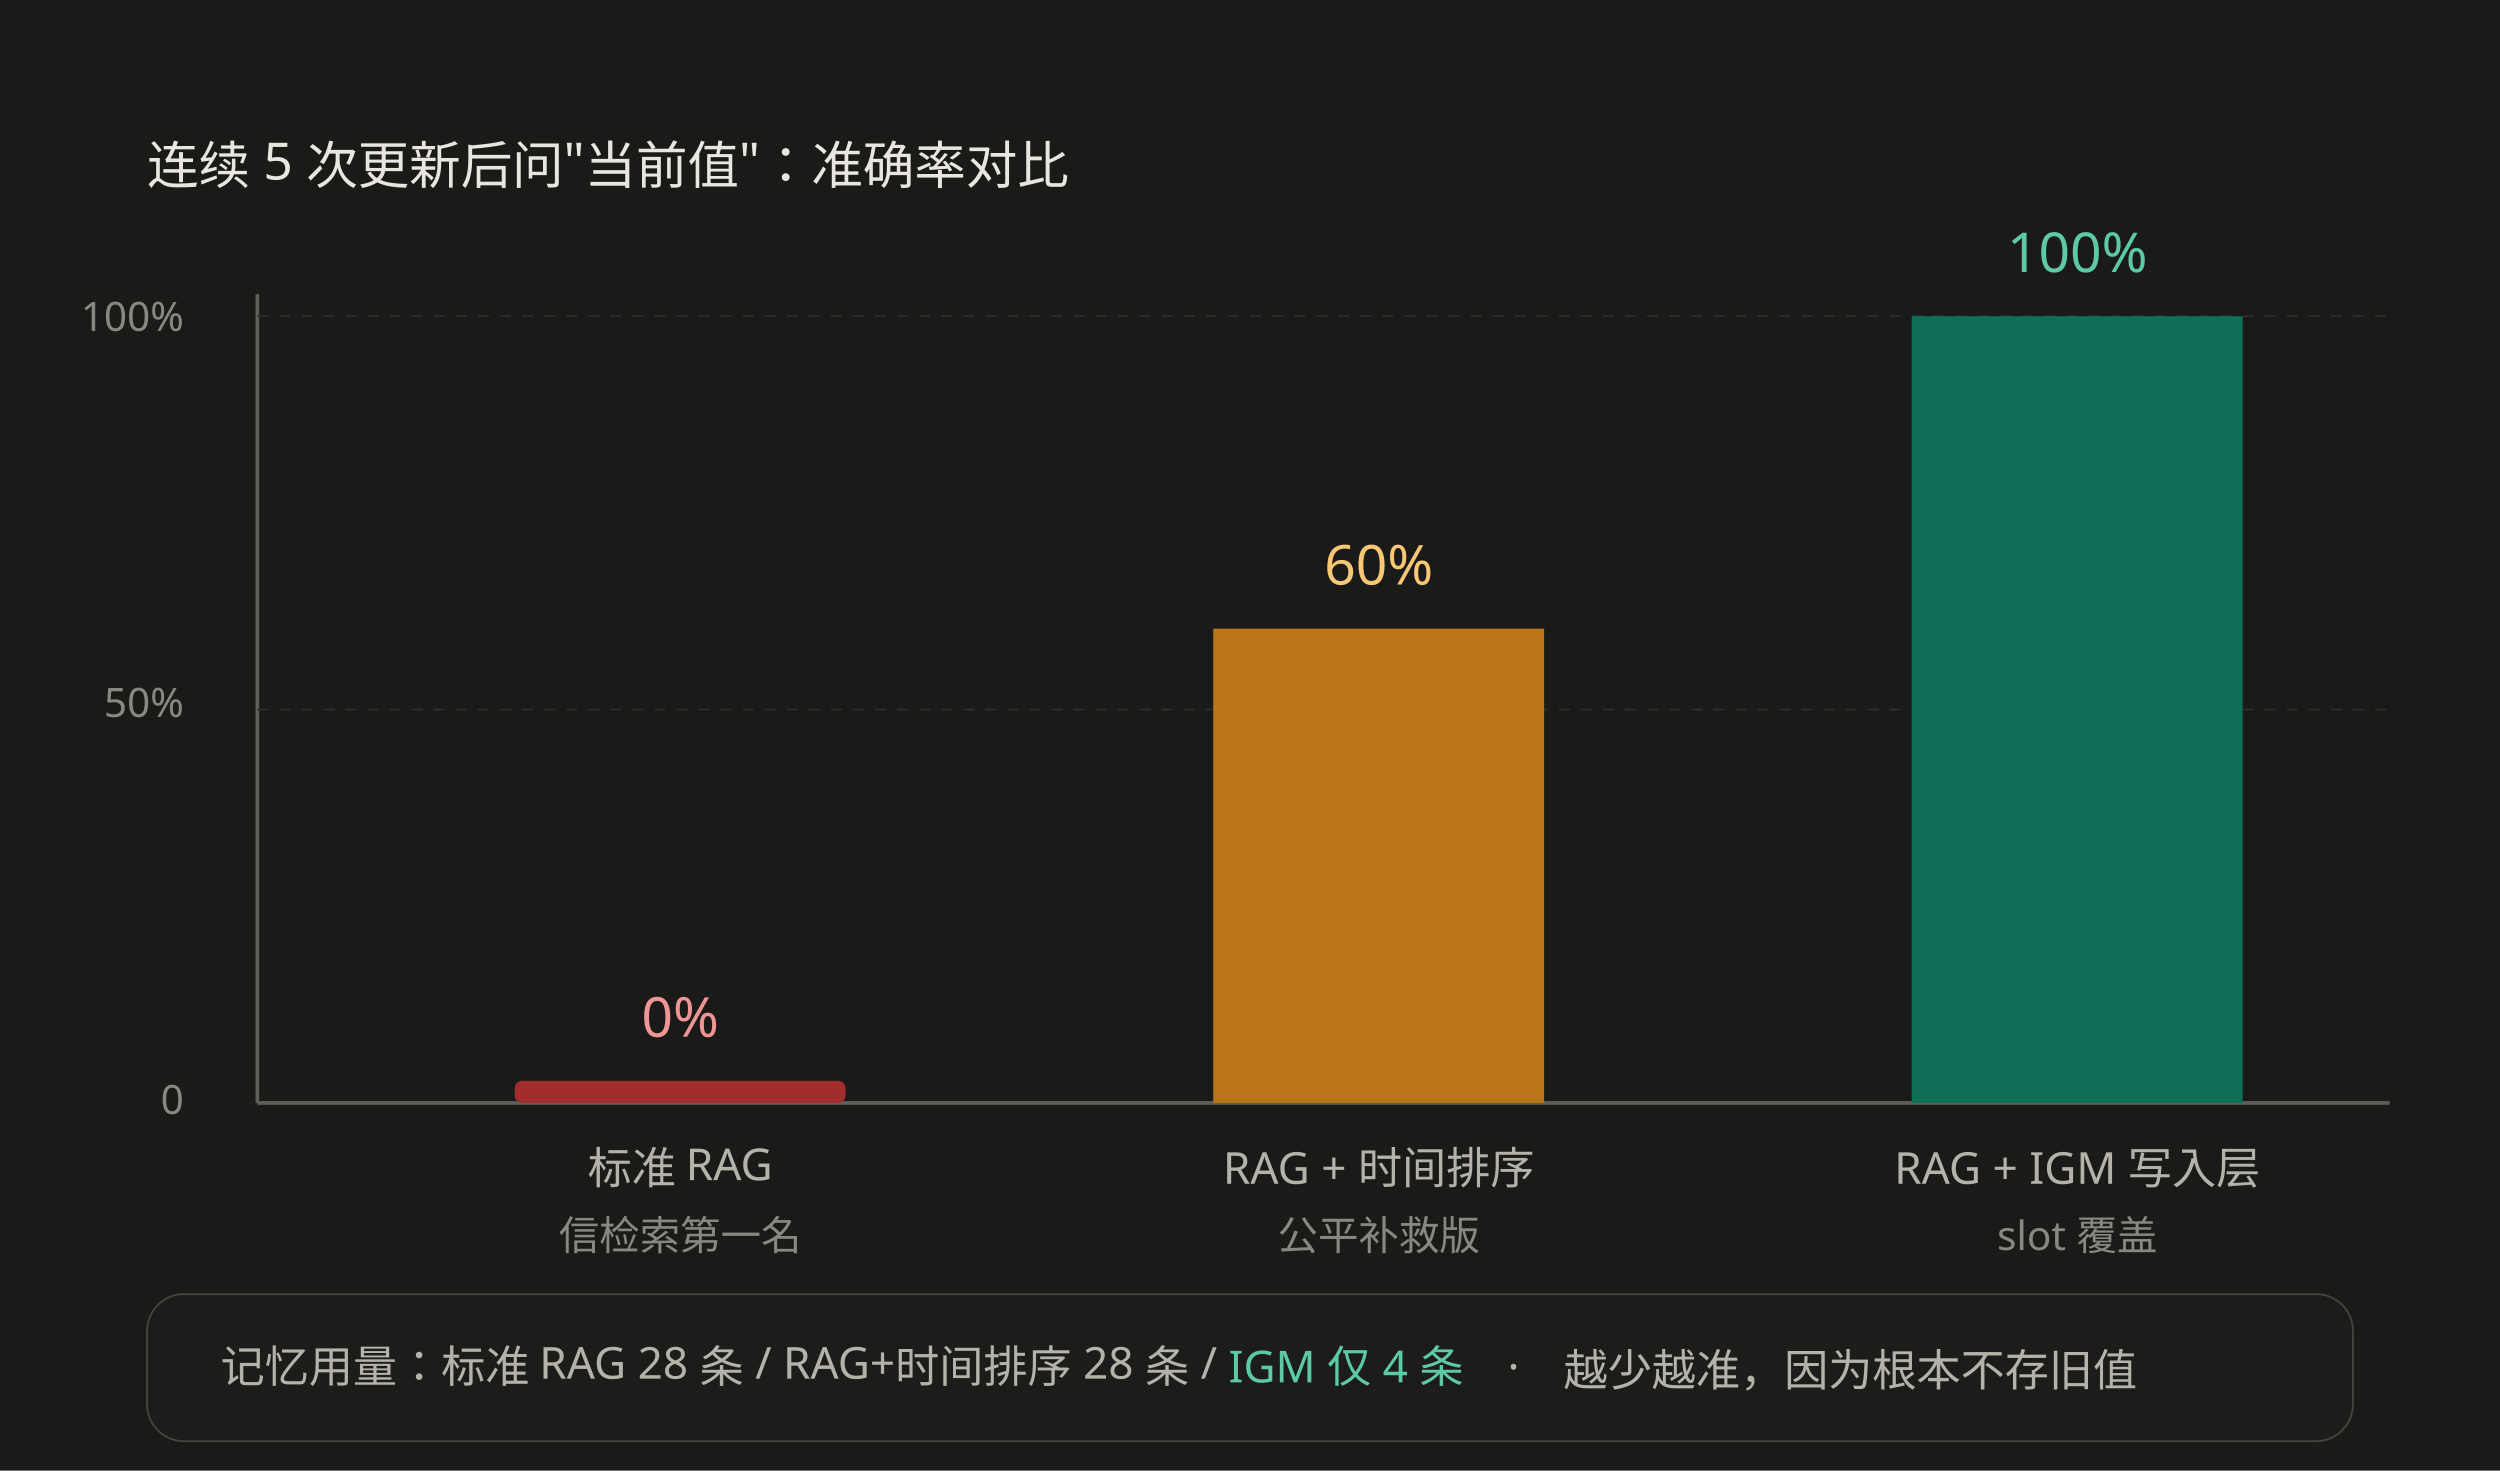
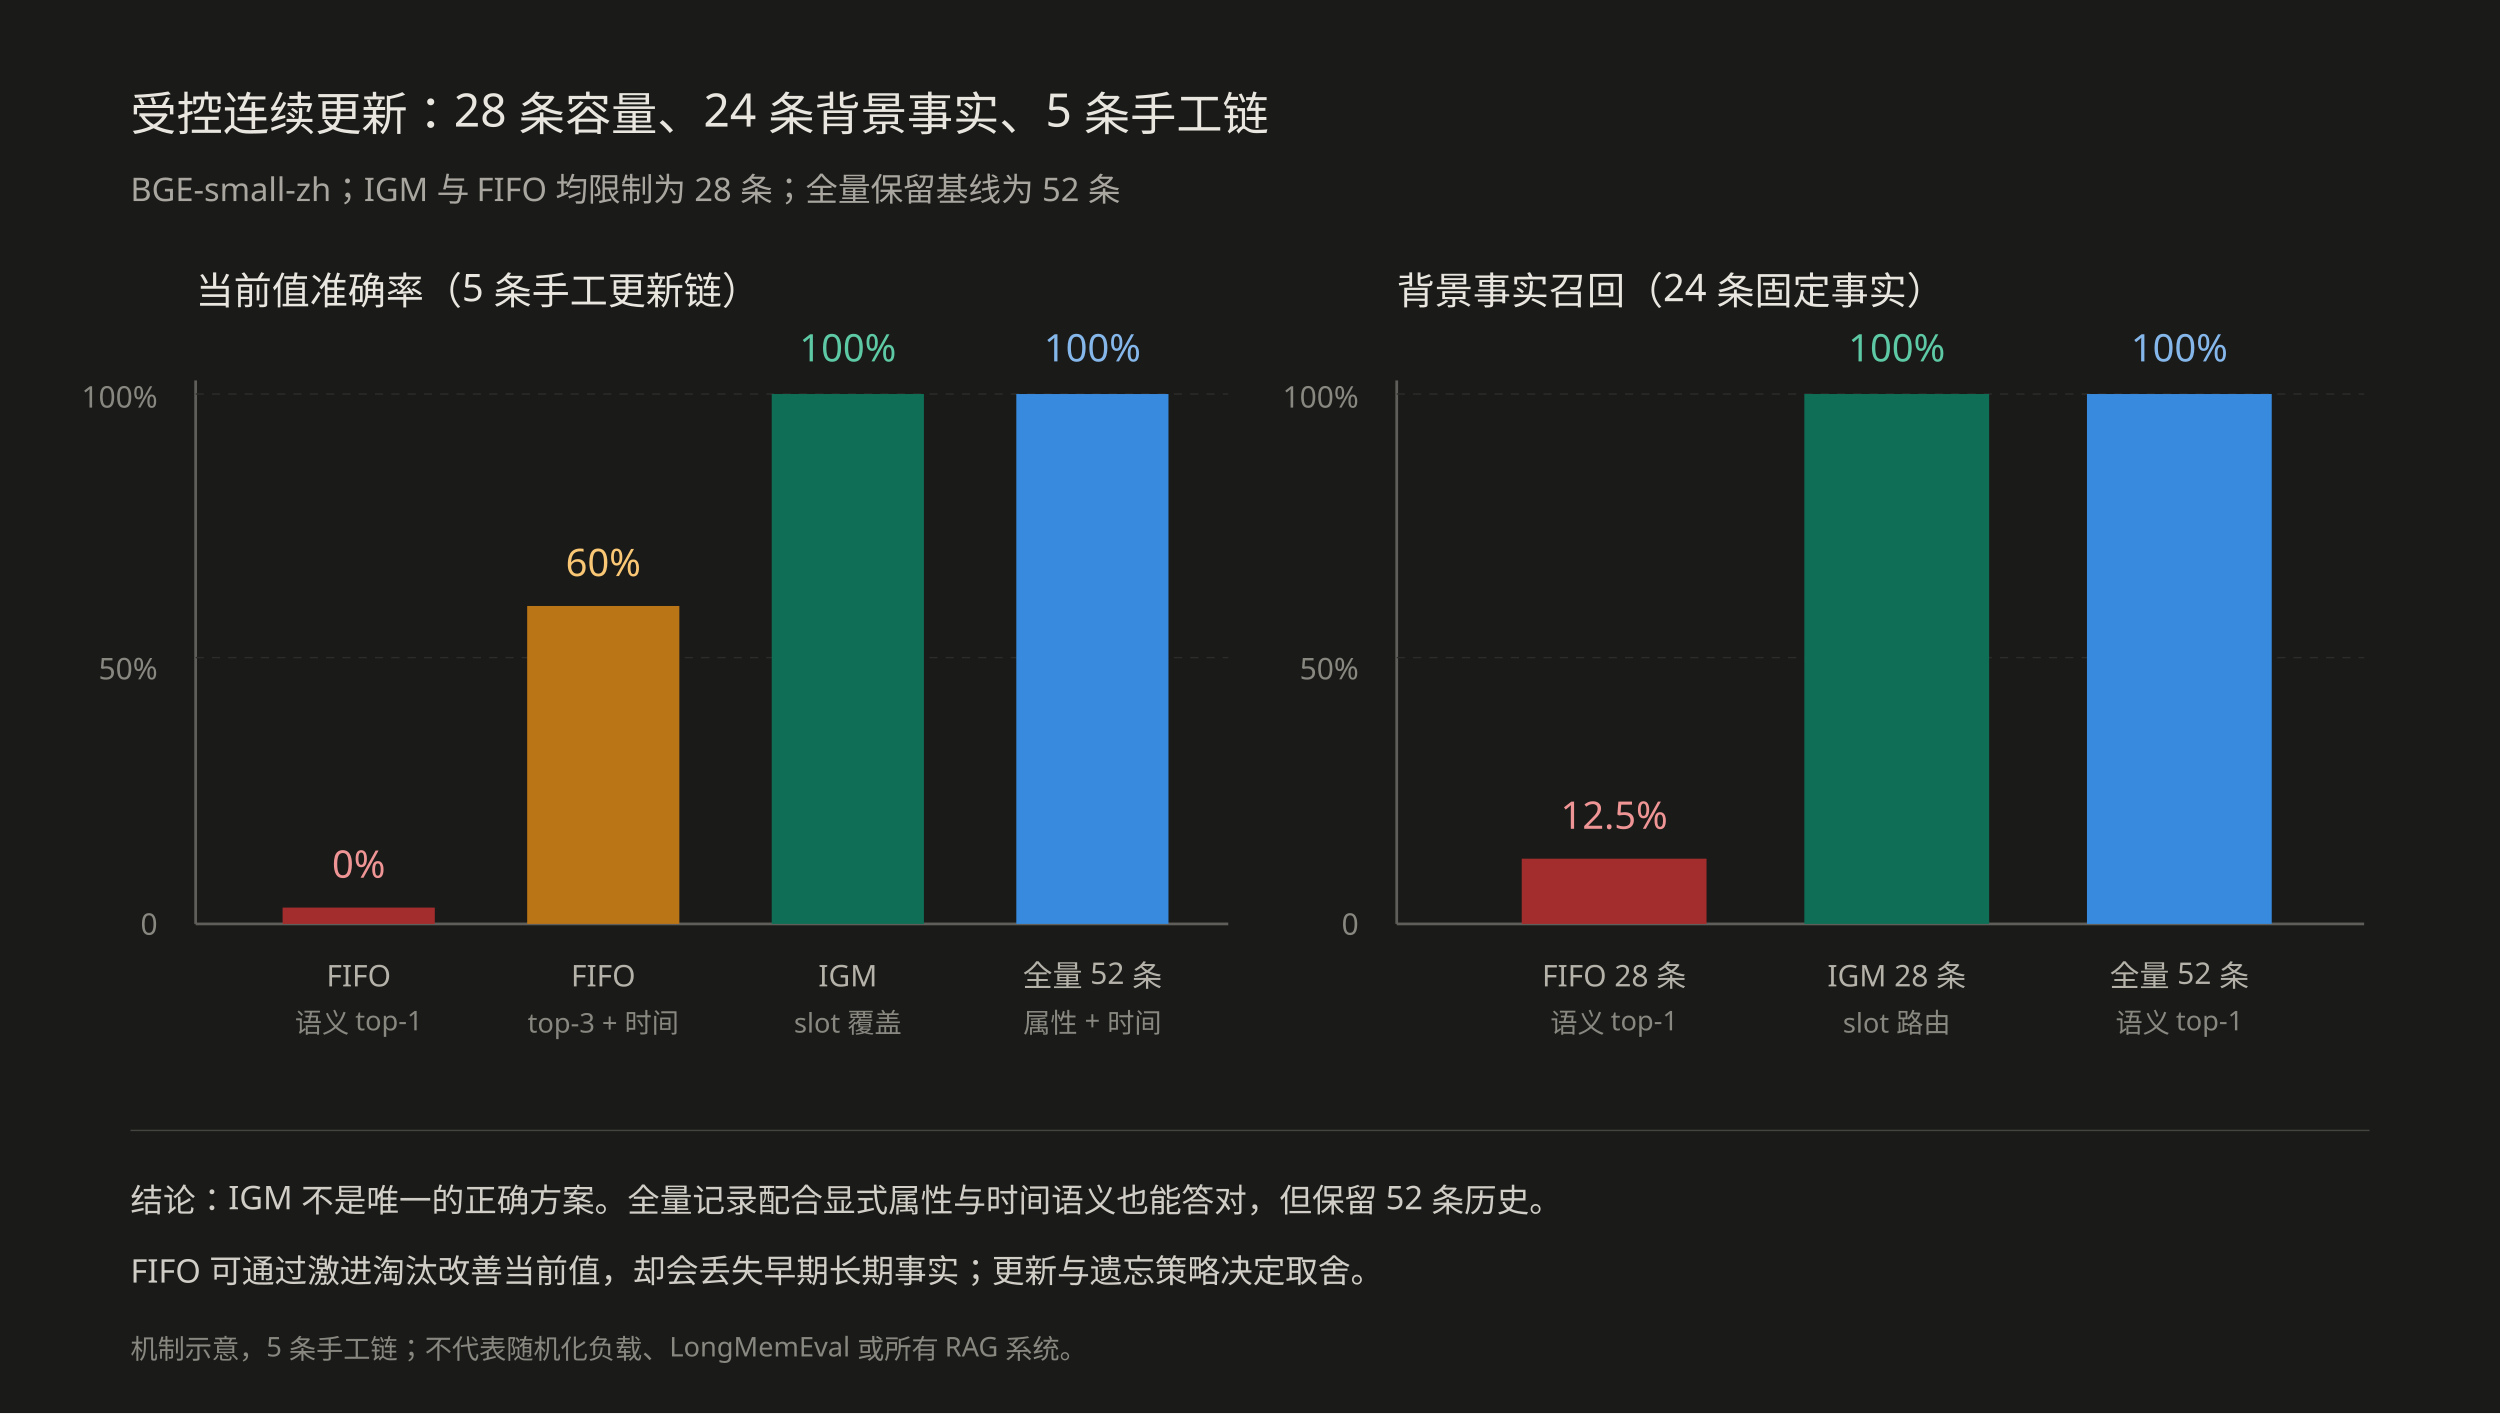
- <svg xmlns="http://www.w3.org/2000/svg" viewBox="0 0 680 400" width="680" height="400" font-family="SimHei, Microsoft YaHei, sans-serif">
-   <rect width="680" height="400" fill="#1a1a18" />
-   <text x="40" y="50" font-size="14" font-weight="500" fill="#E8E6DF">连续 5 次更新后问"当前值"：准确率对比</text>
-   <line x1="70" y1="80" x2="70" y2="300" stroke="#5F5E5A" stroke-width="1" />
-   <line x1="70" y1="300" x2="650" y2="300" stroke="#5F5E5A" stroke-width="1" />
-   <text x="50" y="90" text-anchor="end" font-size="11" fill="#888780">100%</text>
-   <text x="50" y="195" text-anchor="end" font-size="11" fill="#888780">50%</text>
-   <text x="50" y="303" text-anchor="end" font-size="11" fill="#888780">0</text>
-   <line x1="70" y1="86" x2="650" y2="86" stroke="#2C2C2A" stroke-width="0.5" stroke-dasharray="3 3" />
-   <line x1="70" y1="193" x2="650" y2="193" stroke="#2C2C2A" stroke-width="0.5" stroke-dasharray="3 3" />
-   <rect x="140" y="294" width="90" height="6" rx="2" fill="#A32D2D" />
-   <text x="185" y="282" text-anchor="middle" font-size="15" font-weight="500" fill="#F09595">0%</text>
-   <text x="185" y="322" text-anchor="middle" font-size="12" fill="#B4B2A9">标准 RAG</text>
-   <text x="185" y="340" text-anchor="middle" font-size="11" fill="#888780">信检索第一名</text>
-   <rect x="330" y="171" width="90" height="129" fill="#BA7517" />
-   <text x="375" y="159" text-anchor="middle" font-size="15" font-weight="500" fill="#FAC775">60%</text>
-   <text x="375" y="322" text-anchor="middle" font-size="12" fill="#B4B2A9">RAG + 时间排序</text>
-   <text x="375" y="340" text-anchor="middle" font-size="11" fill="#888780">公平补救版</text>
-   <rect x="520" y="86" width="90" height="214" fill="#0F6E56" />
-   <text x="565" y="74" text-anchor="middle" font-size="15" font-weight="500" fill="#5DCAA5">100%</text>
-   <text x="565" y="322" text-anchor="middle" font-size="12" fill="#B4B2A9">RAG + IGM 写入层</text>
-   <text x="565" y="340" text-anchor="middle" font-size="11" fill="#888780">slot 覆盖</text>
-   <rect x="40" y="352" width="600" height="40" rx="10" fill="#1C1C1A" stroke="#444441" stroke-width="0.5" />
-   <text x="60" y="376" font-size="12" fill="#B4B2A9">记忆用量：标准 RAG 28 条 / RAG+时间排序 28 条 / <tspan fill="#5DCAA5" font-weight="500">IGM 仅 4 条</tspan>　·　越少越准，因为根本不存旧值</text>
+ <svg xmlns="http://www.w3.org/2000/svg" viewBox="0 0 920 520" width="920" height="520" font-family="SimHei, Microsoft YaHei, sans-serif">
+   <rect width="920" height="520" fill="#1a1a18" />
+   <text x="48" y="48" font-size="17" font-weight="500" fill="#E8E6DF">受控连续更新：28 条容量、24 条背景事实、5 条手工链</text>
+   <text x="48" y="74" font-size="12" fill="#A8A69F">BGE-small-zh；IGM 与 FIFO 均限制为 28 条；全量保留基线为 52 条</text>
+   <text x="72" y="112" font-size="14" font-weight="500" fill="#E8E6DF">当前值准确率（5 条手工更新链）</text>
+   <line x1="72" y1="140" x2="72" y2="340" stroke="#5F5E5A" stroke-width="1" />
+   <line x1="72" y1="340" x2="452" y2="340" stroke="#5F5E5A" stroke-width="1" />
+   <text x="58" y="150" text-anchor="end" font-size="11" fill="#888780">100%</text>
+   <text x="58" y="250" text-anchor="end" font-size="11" fill="#888780">50%</text>
+   <text x="58" y="344" text-anchor="end" font-size="11" fill="#888780">0</text>
+   <line x1="72" y1="145" x2="452" y2="145" stroke="#2C2C2A" stroke-width="0.5" stroke-dasharray="3 3" />
+   <line x1="72" y1="242" x2="452" y2="242" stroke="#2C2C2A" stroke-width="0.5" stroke-dasharray="3 3" />
+   <rect x="104" y="334" width="56" height="6" fill="#A32D2D" />
+   <text x="132" y="323" text-anchor="middle" font-size="14" font-weight="500" fill="#F09595">0%</text>
+   <text x="132" y="363" text-anchor="middle" font-size="11" fill="#B4B2A9">FIFO</text>
+   <text x="132" y="380" text-anchor="middle" font-size="10" fill="#888780">语义 top-1</text>
+   <rect x="194" y="223" width="56" height="117" fill="#BA7517" />
+   <text x="222" y="212" text-anchor="middle" font-size="14" font-weight="500" fill="#FAC775">60%</text>
+   <text x="222" y="363" text-anchor="middle" font-size="11" fill="#B4B2A9">FIFO</text>
+   <text x="222" y="380" text-anchor="middle" font-size="10" fill="#888780">top-3 + 时间</text>
+   <rect x="284" y="145" width="56" height="195" fill="#0F6E56" />
+   <text x="312" y="133" text-anchor="middle" font-size="14" font-weight="500" fill="#5DCAA5">100%</text>
+   <text x="312" y="363" text-anchor="middle" font-size="11" fill="#B4B2A9">IGM</text>
+   <text x="312" y="380" text-anchor="middle" font-size="10" fill="#888780">slot 覆盖</text>
+   <rect x="374" y="145" width="56" height="195" fill="#378ADD" />
+   <text x="402" y="133" text-anchor="middle" font-size="14" font-weight="500" fill="#85B7EB">100%</text>
+   <text x="402" y="363" text-anchor="middle" font-size="11" fill="#B4B2A9">全量 52 条</text>
+   <text x="402" y="380" text-anchor="middle" font-size="10" fill="#888780">属性 + 时间</text>
+   <text x="514" y="112" font-size="14" font-weight="500" fill="#E8E6DF">背景事实召回（24 条固定事实）</text>
+   <line x1="514" y1="140" x2="514" y2="340" stroke="#5F5E5A" stroke-width="1" />
+   <line x1="514" y1="340" x2="870" y2="340" stroke="#5F5E5A" stroke-width="1" />
+   <text x="500" y="150" text-anchor="end" font-size="11" fill="#888780">100%</text>
+   <text x="500" y="250" text-anchor="end" font-size="11" fill="#888780">50%</text>
+   <text x="500" y="344" text-anchor="end" font-size="11" fill="#888780">0</text>
+   <line x1="514" y1="145" x2="870" y2="145" stroke="#2C2C2A" stroke-width="0.5" stroke-dasharray="3 3" />
+   <line x1="514" y1="242" x2="870" y2="242" stroke="#2C2C2A" stroke-width="0.5" stroke-dasharray="3 3" />
+   <rect x="560" y="316" width="68" height="24" fill="#A32D2D" />
+   <text x="594" y="305" text-anchor="middle" font-size="14" font-weight="500" fill="#F09595">12.5%</text>
+   <text x="594" y="363" text-anchor="middle" font-size="11" fill="#B4B2A9">FIFO 28 条</text>
+   <text x="594" y="380" text-anchor="middle" font-size="10" fill="#888780">语义 top-1</text>
+   <rect x="664" y="145" width="68" height="195" fill="#0F6E56" />
+   <text x="698" y="133" text-anchor="middle" font-size="14" font-weight="500" fill="#5DCAA5">100%</text>
+   <text x="698" y="363" text-anchor="middle" font-size="11" fill="#B4B2A9">IGM 28 条</text>
+   <text x="698" y="380" text-anchor="middle" font-size="10" fill="#888780">slot 路由</text>
+   <rect x="768" y="145" width="68" height="195" fill="#378ADD" />
+   <text x="802" y="133" text-anchor="middle" font-size="14" font-weight="500" fill="#85B7EB">100%</text>
+   <text x="802" y="363" text-anchor="middle" font-size="11" fill="#B4B2A9">全量 52 条</text>
+   <text x="802" y="380" text-anchor="middle" font-size="10" fill="#888780">语义 top-1</text>
+   <line x1="48" y1="416" x2="872" y2="416" stroke="#444441" stroke-width="0.5" />
+   <text x="48" y="446" font-size="12" fill="#D0CEC6">结论：IGM 不是唯一的正确方案。全量记录配合显式属性与时间语义也能答对，但保留 52 条历史。</text>
+   <text x="48" y="472" font-size="12" fill="#D0CEC6">FIFO 可通过激进淘汰改善当前值，却会丢失早期长期事实；更新与遗忘策略决定取舍。</text>
+   <text x="48" y="500" font-size="10" fill="#888780">机制示意，5 条手工链；不代表随机化负载、LongMemEval 或所有 RAG 系统。</text>
</svg>
